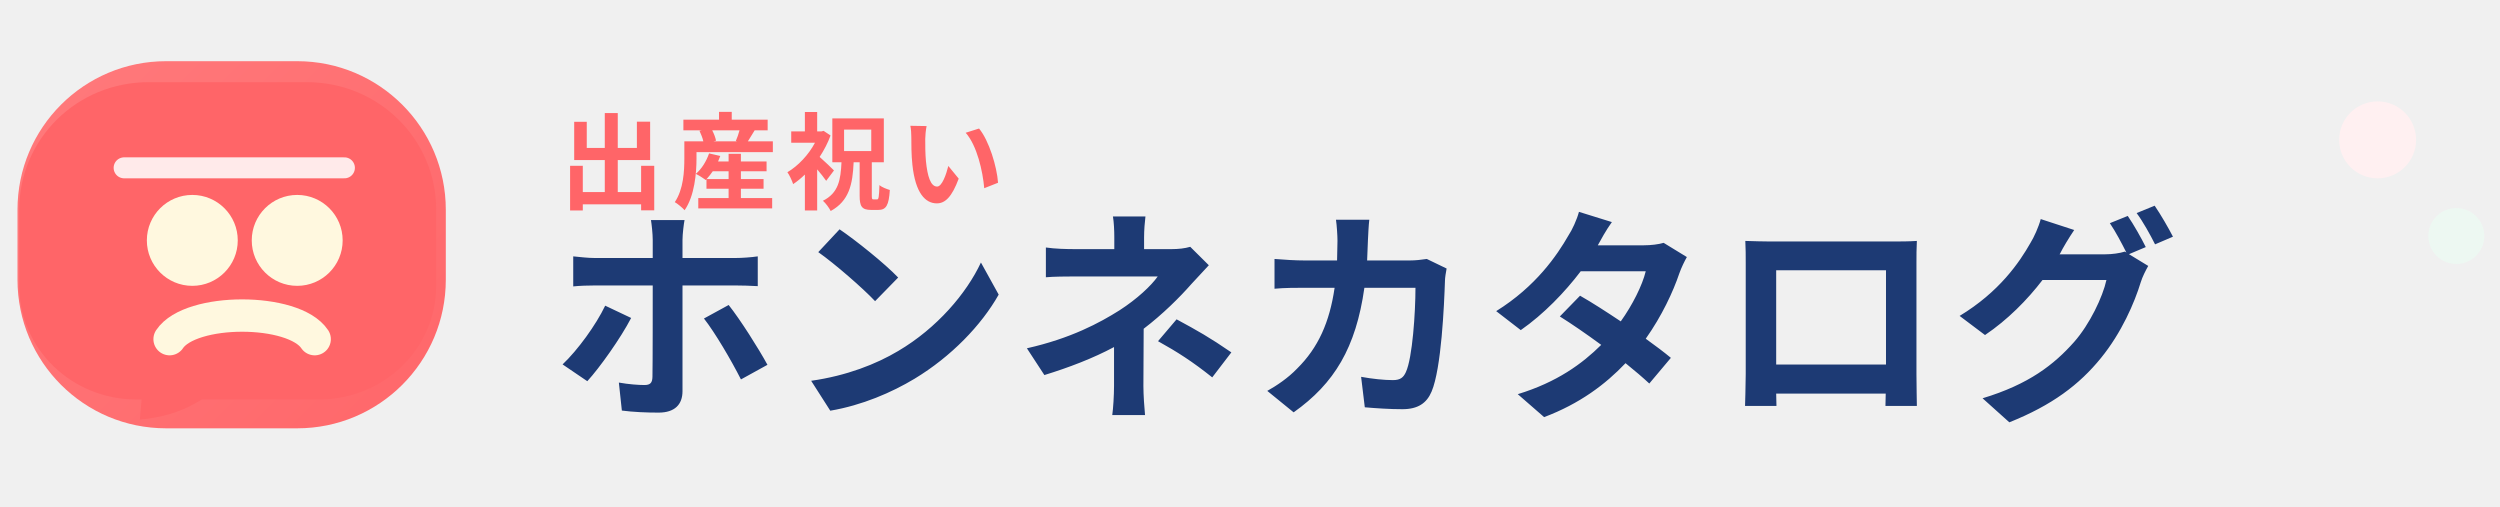
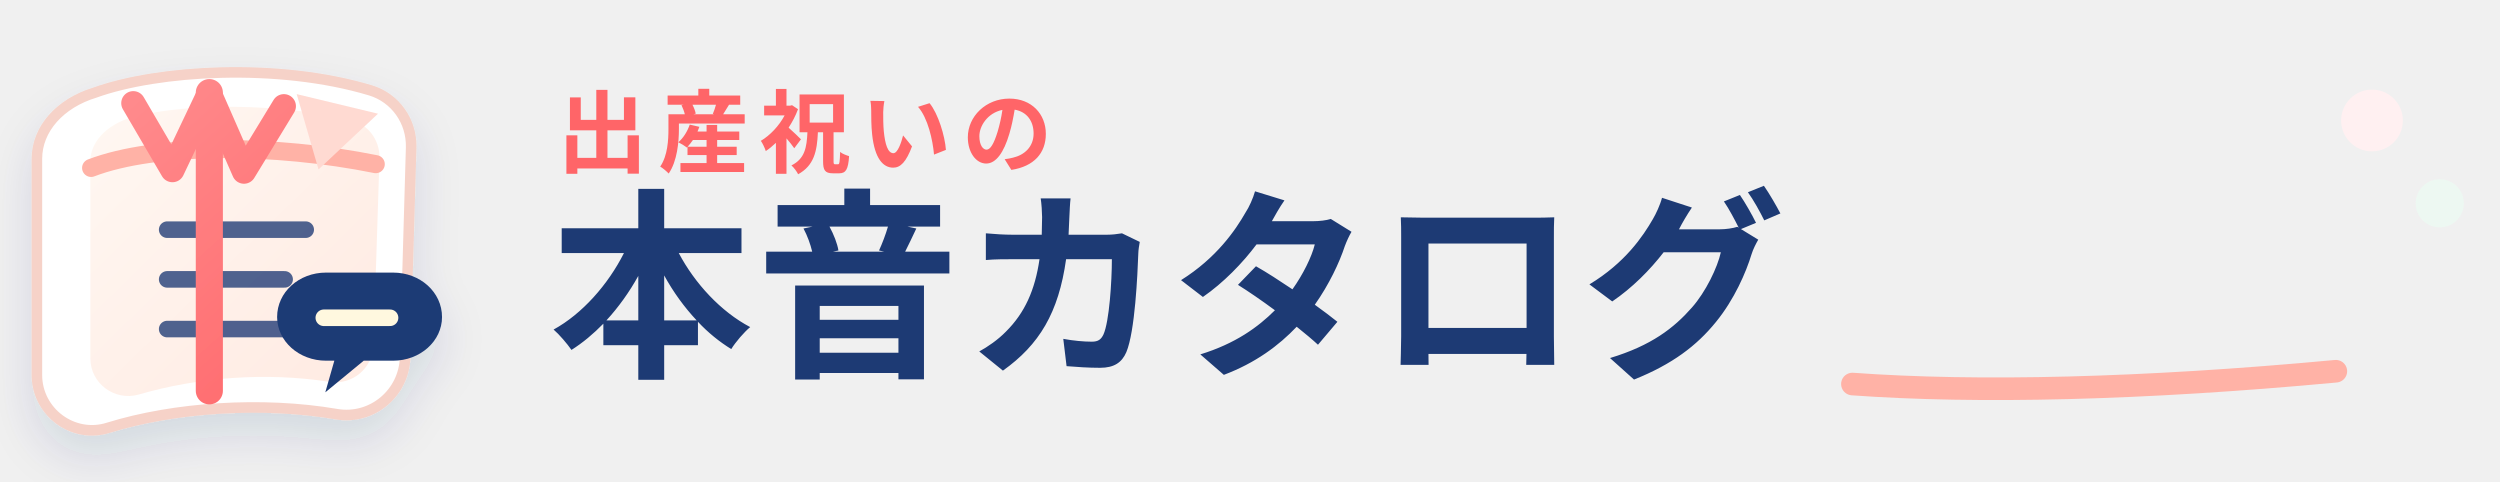
- <svg xmlns="http://www.w3.org/2000/svg" viewBox="0 0 286 58" role="img" aria-label="出産祝い ホンネカタログ">
+ <svg xmlns="http://www.w3.org/2000/svg" viewBox="0 0 332 64" role="img" aria-label="出産祝いの本音カタログ">
  <defs>
-     <linearGradient id="markCoral" x1="0" y1="4" x2="52" y2="56" gradientUnits="userSpaceOnUse">
-       <stop offset="0" stop-color="#ff7b7d" />
+     <linearGradient id="paperWarm" x1="10" y1="8" x2="57" y2="56" gradientUnits="userSpaceOnUse">
+       <stop offset="0" stop-color="#fff9f4" />
+       <stop offset="1" stop-color="#ffe8df" />
+     </linearGradient>
+     <linearGradient id="ribbonCoral" x1="18" y1="13" x2="52" y2="51" gradientUnits="userSpaceOnUse">
+       <stop offset="0" stop-color="#ff8a8c" />
      <stop offset="1" stop-color="#ff6568" />
    </linearGradient>
+     <filter id="softShadow" x="-15%" y="-15%" width="130%" height="135%">
+       <feDropShadow dx="0" dy="3" stdDeviation="3" flood-color="#1d3a74" flood-opacity=".12" />
+     </filter>
  </defs>
-   <g>
-     <rect x="2" y="7" width="49" height="42" rx="17" fill="url(#markCoral)" />
-     <path d="M16 48c2.3-.2 4.5-.8 6.4-1.9l.7-.4h13.4c7.4 0 13.4-5.8 13.4-13V24c0-8.1-6.6-14.6-14.8-14.6H17C8.8 9.4 2.2 15.9 2.2 24v8.7c0 7.2 6 13 13.4 13h.6L16 48z" fill="#ff6568" />
-     <circle cx="22" cy="27.5" r="5.2" fill="#fff8df" />
-     <circle cx="34" cy="27.5" r="5.2" fill="#fff8df" />
-     <path d="M19.4 38.8c2.4-3.6 14.2-3.6 16.6 0" fill="none" stroke="#fff8df" stroke-width="3.7" stroke-linecap="round" />
-     <path d="M14.2 19.2h25.2" stroke="#fff" stroke-width="2.4" stroke-linecap="round" opacity=".86" />
+   <g filter="url(#softShadow)">
+     <path d="M12.6 12.3c8.3-3 24.3-4 36.6-.3 3.3 1 5.5 4.1 5.4 7.6l-.8 27.8c-.1 4.8-4.4 8.4-9.1 7.6-9.9-1.7-21.6-.9-30.3 1.8-4.7 1.5-9.5-2.1-9.5-7V21.1c0-4 3.1-7.4 7.7-8.8z" fill="#fff" stroke="#f6d2c8" stroke-width="1.4" />
+     <path d="M18.2 15.4c7.1-1.7 18.7-1.7 28.2.5 2.4.5 4 2.6 4 5l-.8 24.9c-.1 3.1-2.8 5.4-5.9 4.9-8.4-1.3-17.4-.6-25.3 1.7-3.2.9-6.4-1.5-6.4-4.8V21.4c0-2.8 2.6-5.2 6.2-6z" fill="url(#paperWarm)" />
+     <path d="M12.1 22.3c8.6-3.3 24.4-3.2 37.8-.5" fill="none" stroke="#ffb2a6" stroke-width="2.4" stroke-linecap="round" />
+     <path d="M22.2 30.5h18.4M22.2 37.1h15.6M22.2 43.7h20.8" fill="none" stroke="#1d3a74" stroke-width="2.2" stroke-linecap="round" opacity=".78" />
+     <path d="M39.4 12.5l10.8 2.6-7.9 7.4z" fill="#ffdad2" />
+     <path d="M17.7 13.7l5.2 8.9 4.9-10.3 4.6 10.5 5.3-8.7" fill="none" stroke="url(#ribbonCoral)" stroke-width="3.2" stroke-linecap="round" stroke-linejoin="round" />
+     <path d="M27.8 12.3v39.6" stroke="url(#ribbonCoral)" stroke-width="3.6" stroke-linecap="round" />
+     <path d="M52.2 36.2c3.6 0 6.5 2.6 6.5 5.9 0 3.2-2.9 5.8-6.5 5.8h-3.9l-5.1 4.2 1.2-4.2h-1.1c-3.6 0-6.5-2.6-6.5-5.8 0-3.3 2.9-5.9 6.5-5.9h8.9z" fill="#1d3a74" />
+     <path d="M43 42.2h8.8" stroke="#fff8df" stroke-width="2.2" stroke-linecap="round" />
  </g>
-   <text x="64" y="23" fill="#ff6568" font-family="'Noto Sans JP','Hiragino Sans','Yu Gothic',sans-serif" font-size="12" font-weight="700" letter-spacing=".08em">出産祝い</text>
-   <text x="63" y="46" fill="#1d3a74" font-family="'Noto Sans JP','Hiragino Sans','Yu Gothic',sans-serif" font-size="26" font-weight="800" letter-spacing=".03em">ホンネカタログ</text>
-   <circle cx="272" cy="16" r="4.4" fill="#fff0f1" />
-   <circle cx="281" cy="27" r="3.2" fill="#edf8f2" />
+   <text x="74" y="22" fill="#ff6568" font-family="'Noto Sans JP','Hiragino Sans','Yu Gothic',sans-serif" font-size="12" font-weight="800" letter-spacing=".12em">出産祝いの</text>
+   <text x="73" y="48" fill="#1d3a74" font-family="'Noto Sans JP','Hiragino Sans','Yu Gothic',sans-serif" font-size="27" font-weight="900" letter-spacing=".015em">本音カタログ</text>
+   <path d="M246 51c16.5 1.2 38.5.7 64.2-1.7" fill="none" stroke="#ffb2a6" stroke-width="3" stroke-linecap="round" />
+   <circle cx="315" cy="16" r="4.1" fill="#fff0f1" />
+   <circle cx="324" cy="27" r="3.2" fill="#edf8f2" />
</svg>
